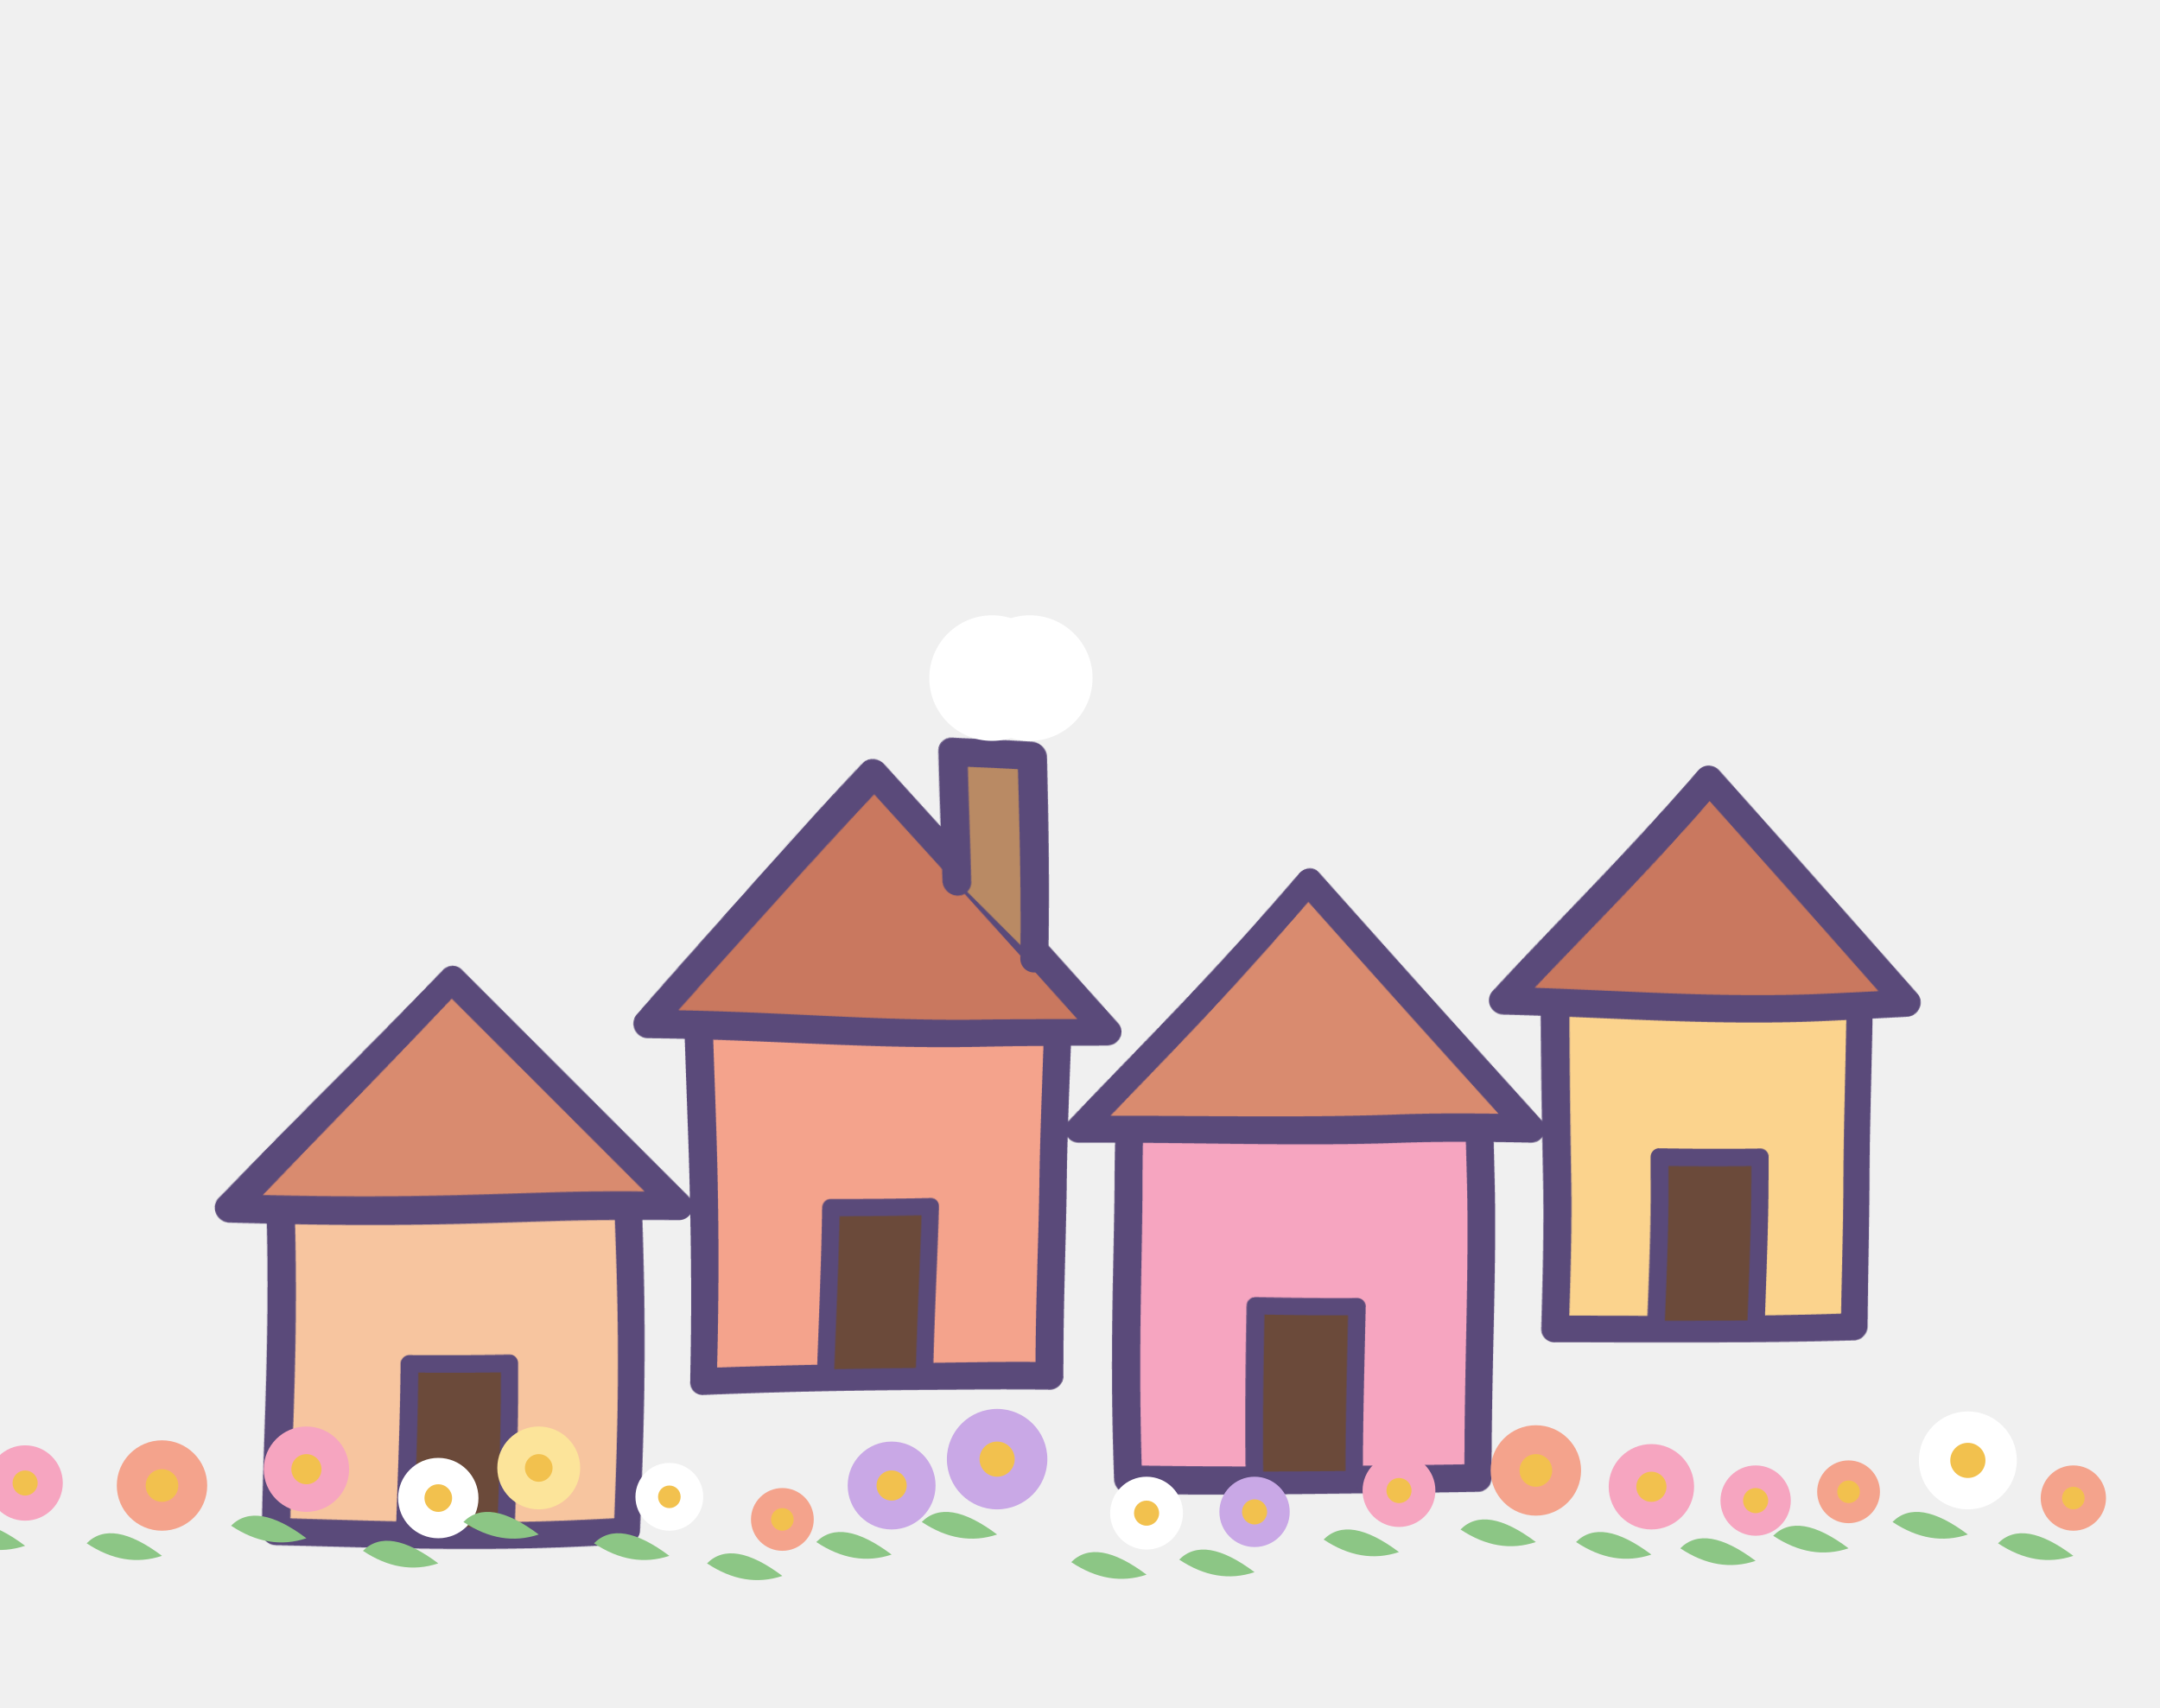
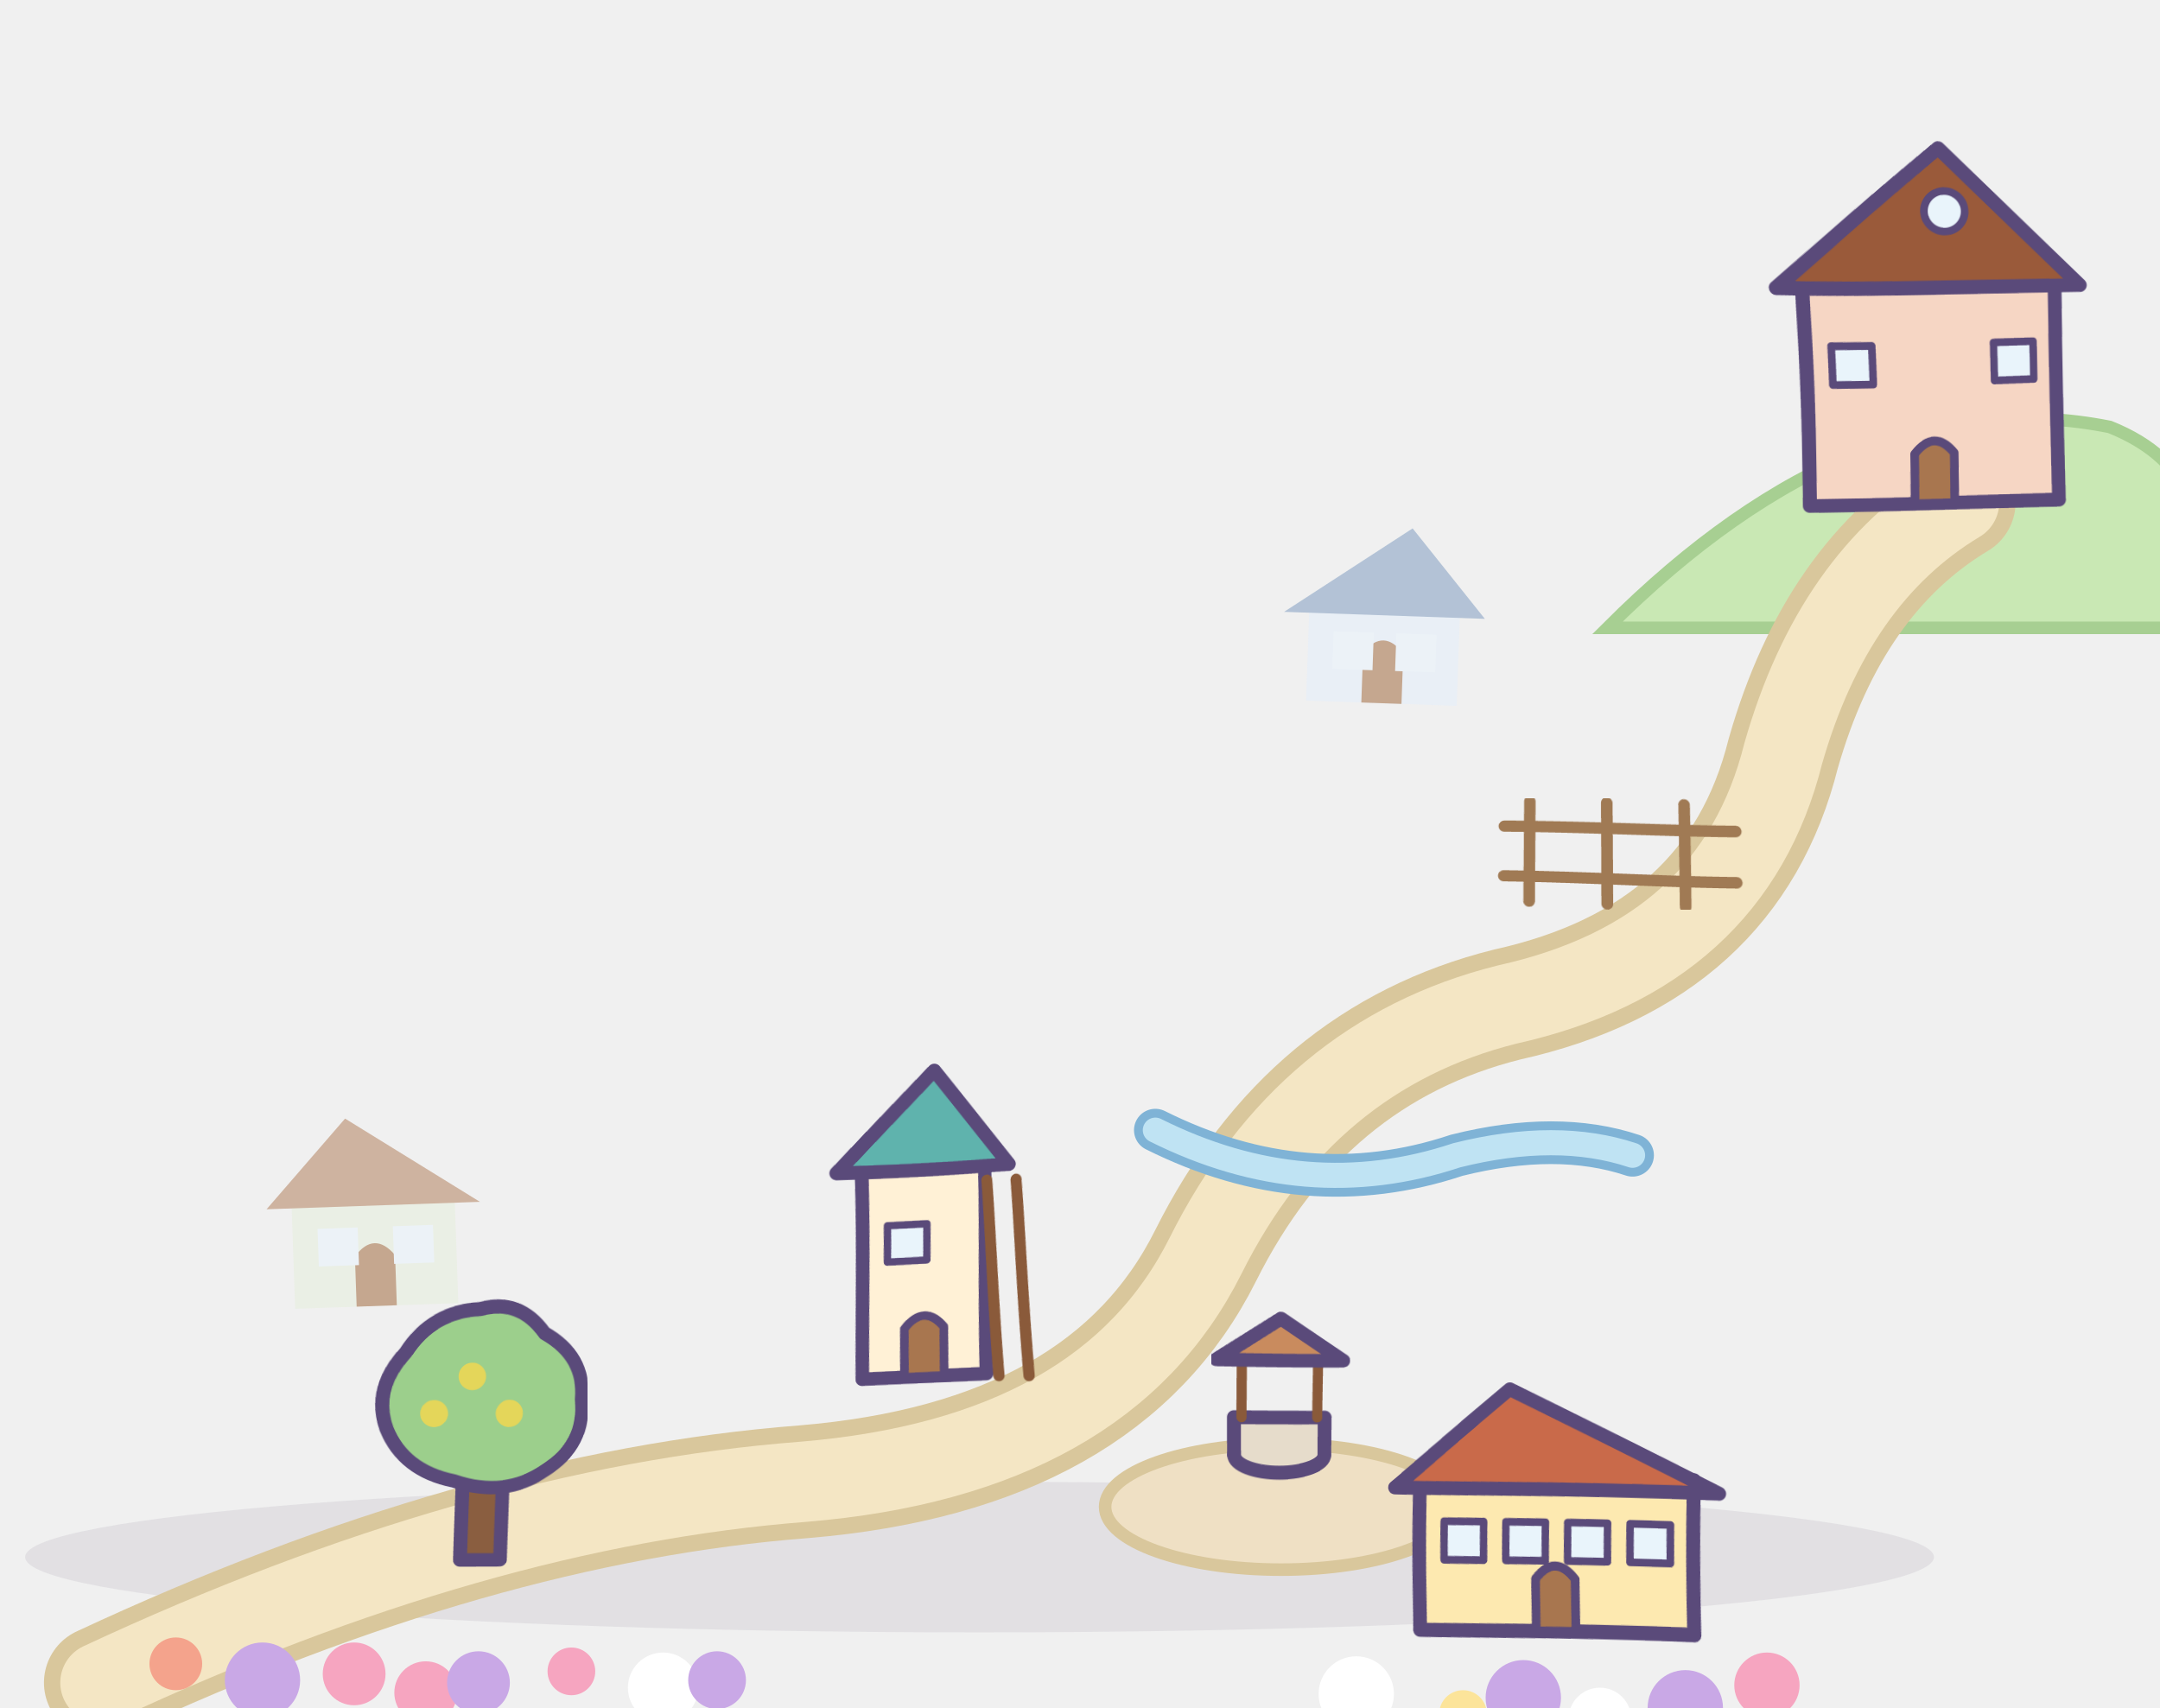
<svg xmlns="http://www.w3.org/2000/svg" viewBox="1022 506 172 136" width="172" height="136">
  <defs>
    <filter id="firka" x="-5%" y="-5%" width="110%" height="110%">
      <feTurbulence type="fractalNoise" baseFrequency="0.03" numOctaves="1" seed="4" />
      <feDisplacementMap in="SourceGraphic" scale="3" />
    </filter>
    <filter id="szurke">
-       <feColorMatrix type="saturate" values=".3" />
+       <feColorMatrix type="saturate" values=".25" />
    </filter>
  </defs>
-   <g filter="url(#firka)" stroke="#5a4a7a" stroke-width="2.2" stroke-linejoin="round" stroke-linecap="round">
-     <g id="h-osszeado-utca">
-       <path d="M1044,628 L1044,600 L1072,600 L1072,628 Z" fill="#f7c59f" />
-       <path d="M1040,602 L1058,584 L1076,602 Z" fill="#d98b6f" />
-       <path d="M1078,616 L1078,586 L1106,586 L1106,616 Z" fill="#f4a38c" />
-       <path d="M1074,588 L1092,568 L1110,588 Z" fill="#c9785f" />
-       <path d="M1112,624 L1112,594 L1140,594 L1140,624 Z" fill="#f6a5c0" />
-       <path d="M1108,596 L1126,576 L1144,596 Z" fill="#d98b6f" />
-       <path d="M1146,612 L1146,584 L1170,584 L1170,612 Z" fill="#fbd38d" />
-       <path d="M1142,586 L1158,568 L1174,586 Z" fill="#c9785f" />
-       <path d="M1054,628 L1054,614 L1062,614 L1062,628 Z M1088,616 L1088,602 L1096,602 L1096,616 Z M1122,624 L1122,610 L1130,610 L1130,624 Z M1154,612 L1154,598 L1162,598 L1162,612 Z" fill="#6b4a3a" stroke-width="1.4" />
-       <path d="M1098,576 L1098,566 L1104,566 L1104,582" fill="#b98a64" />
+   <ellipse cx="1100" cy="630" rx="76" ry="6" fill="#3c2a50" opacity="0.08" stroke="none" />
+   <path d="M1150,556 Q1170,536 1190,540 Q1200,544 1196,556 Z" fill="#c9e8b4" stroke="#a7cf92" stroke-width="1" />
+   <path d="M1030,640 Q1060,626 1086,624 Q1110,622 1118,606 Q1126,590 1142,586 Q1160,582 1164,566 Q1168,552 1178,546" stroke="#d9c79c" stroke-width="9" fill="none" stroke-linecap="round" />
+   <path d="M1030,640 Q1060,626 1086,624 Q1110,622 1118,606 Q1126,590 1142,586 Q1160,582 1164,566 Q1168,552 1178,546" stroke="#f4e6c4" stroke-width="6.4" fill="none" stroke-linecap="round" />
+   <ellipse cx="1124" cy="626" rx="14" ry="5" fill="#efe0c4" stroke="#d9c79c" stroke-width="1" />
+   <path d="M1114,596 Q1126,602 1138,598 Q1146,596 1152,598" stroke="#7fb3d6" stroke-width="3.4" fill="none" stroke-linecap="round" />
+   <path d="M1114,596 Q1126,602 1138,598 Q1146,596 1152,598" stroke="#bfe3f3" stroke-width="2" fill="none" stroke-linecap="round" />
+   <g filter="url(#firka)" stroke="#5a4a7a" stroke-width="1.1" stroke-linejoin="round" stroke-linecap="round">
+     <path d="M1142,576 H1160 M1142,572 H1160 M1144,578 V570 M1150,578 V570 M1156,578 V570" stroke="#a07a54" stroke-width=".9" />
+   </g>
+   <g opacity=".6">
+     <g transform="translate(1052 610)">
+       <g transform="rotate(-2)">
+         <path d="M-6.5,0 V-9 H6.5 V0 Z" fill="#e6eedd" />
+         <path d="M-8.5,-8 L-2,-15 L8.5,-8 Z" fill="#b88a6a" />
+         <path d="M-1.6,0 V-4 Q0,-6 1.6,-4 V0 Z" fill="#a8764f" stroke-width=".7" />
+         <rect x="-4.5" y="-6.3" width="3.2" height="3" fill="#e9f4fb" stroke-width=".6" />
+         <rect x="1.5" y="-6.3" width="3.2" height="3" fill="#e9f4fb" stroke-width=".6" />
+       </g>
+     </g>
+     <g transform="translate(1132 562)">
+       <g transform="rotate(2)">
+         <path d="M-6,0 V-8 H6 V0 Z" fill="#e4eefa" />
+         <path d="M-8,-7 L2,-14 L8,-7 Z" fill="#8aa4c4" />
+         <path d="M-1.6,0 V-4 Q0,-6 1.6,-4 V0 Z" fill="#a8764f" stroke-width=".7" />
+         <rect x="-4" y="-5.6" width="3.2" height="3" fill="#e9f4fb" stroke-width=".6" />
+         <rect x="1" y="-5.6" width="3.2" height="3" fill="#e9f4fb" stroke-width=".6" />
+       </g>
    </g>
  </g>
-   <g fill="#fff" stroke="none">
-     <circle cx="1101" cy="560" r="5">
-       <animate attributeName="cy" values="560;520" dur="5s" repeatCount="indefinite" />
-       <animate attributeName="opacity" values=".8;0" dur="5s" repeatCount="indefinite" />
-       <animate attributeName="r" values="4;10" dur="5s" repeatCount="indefinite" />
-     </circle>
-     <circle cx="1104" cy="560" r="5">
-       <animate attributeName="cy" values="560;520" dur="5s" begin="2.5s" repeatCount="indefinite" />
-       <animate attributeName="opacity" values=".8;0" dur="5s" begin="2.5s" repeatCount="indefinite" />
-       <animate attributeName="r" values="4;10" dur="5s" begin="2.5s" repeatCount="indefinite" />
-     </circle>
+   <g filter="url(#firka)" stroke="#5a4a7a" stroke-width="1.1" stroke-linejoin="round" stroke-linecap="round">
+     <g transform="translate(1060 630)">
+       <path d="M-1.6,0 V-7 H1.6 V0 Z" fill="#8a5e40" />
+       <path d="M7.9,-13 Q8.3,-9.3 5,-7.3 Q1.8,-5.1 -2.3,-6.5 Q-6.3,-7.3 -7.7,-10.7 Q-8.9,-14 -6.3,-16.9 Q-4.2,-20.2 -0.3,-20.3 Q2.9,-21.1 4.9,-18.3 Q8.2,-16.4 7.9,-13 Z" fill="#9ccf8c" />
+       <circle cx="-4" cy="-12" r="1.1" fill="#e4d65a" stroke="none" />
+       <circle cx="-1" cy="-15" r="1.1" fill="#e4d65a" stroke="none" />
+       <circle cx="2" cy="-12" r="1.1" fill="#e4d65a" stroke="none" />
+     </g>
  </g>
-   <g stroke="none">
-     <path d="M1024.0,629.1 q-4,-3 -6,-1 q3,2 6,1 Z" fill="#8cc685" />
-     <circle cx="1024.0" cy="624.1" r="3.0" fill="#f6a5c0" />
-     <circle cx="1024.0" cy="624.1" r="1.0" fill="#f2c14e" />
-     <path d="M1034.9,629.9 q-4,-3 -6,-1 q3,2 6,1 Z" fill="#8cc685" />
-     <circle cx="1034.9" cy="624.3" r="3.6" fill="#f4a38c" />
-     <circle cx="1034.9" cy="624.3" r="1.3" fill="#f2c14e" />
-     <path d="M1046.4,628.5 q-4,-3 -6,-1 q3,2 6,1 Z" fill="#8cc685" />
-     <circle cx="1046.4" cy="623.0" r="3.4" fill="#f6a5c0" />
-     <circle cx="1046.4" cy="623.0" r="1.2" fill="#f2c14e" />
-     <path d="M1056.9,630.5 q-4,-3 -6,-1 q3,2 6,1 Z" fill="#8cc685" />
-     <circle cx="1056.9" cy="625.3" r="3.2" fill="#fff" />
-     <circle cx="1056.9" cy="625.3" r="1.1" fill="#f2c14e" />
-     <path d="M1064.9,628.2 q-4,-3 -6,-1 q3,2 6,1 Z" fill="#8cc685" />
-     <circle cx="1064.9" cy="622.9" r="3.3" fill="#fce49a" />
-     <circle cx="1064.9" cy="622.9" r="1.1" fill="#f2c14e" />
-     <path d="M1075.3,629.9 q-4,-3 -6,-1 q3,2 6,1 Z" fill="#8cc685" />
-     <circle cx="1075.3" cy="625.2" r="2.7" fill="#fff" />
-     <circle cx="1075.3" cy="625.2" r="0.9" fill="#f2c14e" />
-     <path d="M1084.3,631.5 q-4,-3 -6,-1 q3,2 6,1 Z" fill="#8cc685" />
-     <circle cx="1084.3" cy="627.0" r="2.5" fill="#f4a38c" />
-     <circle cx="1084.3" cy="627.0" r="0.9" fill="#f2c14e" />
-     <path d="M1093.0,629.8 q-4,-3 -6,-1 q3,2 6,1 Z" fill="#8cc685" />
-     <circle cx="1093.0" cy="624.3" r="3.5" fill="#c9a8e6" />
-     <circle cx="1093.0" cy="624.3" r="1.2" fill="#f2c14e" />
-     <path d="M1101.4,628.2 q-4,-3 -6,-1 q3,2 6,1 Z" fill="#8cc685" />
-     <circle cx="1101.4" cy="622.2" r="4.0" fill="#c9a8e6" />
-     <circle cx="1101.4" cy="622.2" r="1.4" fill="#f2c14e" />
-     <path d="M1113.3,631.4 q-4,-3 -6,-1 q3,2 6,1 Z" fill="#8cc685" />
-     <circle cx="1113.3" cy="626.5" r="2.9" fill="#fff" />
-     <circle cx="1113.3" cy="626.5" r="1.0" fill="#f2c14e" />
-     <path d="M1121.9,631.2 q-4,-3 -6,-1 q3,2 6,1 Z" fill="#8cc685" />
-     <circle cx="1121.9" cy="626.4" r="2.8" fill="#c9a8e6" />
-     <circle cx="1121.9" cy="626.4" r="1.0" fill="#f2c14e" />
-     <path d="M1133.4,629.6 q-4,-3 -6,-1 q3,2 6,1 Z" fill="#8cc685" />
-     <circle cx="1133.4" cy="624.7" r="2.9" fill="#f6a5c0" />
-     <circle cx="1133.4" cy="624.7" r="1.0" fill="#f2c14e" />
-     <path d="M1144.3,628.8 q-4,-3 -6,-1 q3,2 6,1 Z" fill="#8cc685" />
-     <circle cx="1144.3" cy="623.1" r="3.6" fill="#f4a38c" />
-     <circle cx="1144.3" cy="623.1" r="1.3" fill="#f2c14e" />
-     <path d="M1153.5,629.8 q-4,-3 -6,-1 q3,2 6,1 Z" fill="#8cc685" />
-     <circle cx="1153.5" cy="624.4" r="3.4" fill="#f6a5c0" />
-     <circle cx="1153.5" cy="624.4" r="1.2" fill="#f2c14e" />
-     <path d="M1161.8,630.3 q-4,-3 -6,-1 q3,2 6,1 Z" fill="#8cc685" />
-     <circle cx="1161.8" cy="625.5" r="2.8" fill="#f6a5c0" />
-     <circle cx="1161.8" cy="625.5" r="1.0" fill="#f2c14e" />
-     <path d="M1169.2,629.3 q-4,-3 -6,-1 q3,2 6,1 Z" fill="#8cc685" />
-     <circle cx="1169.2" cy="624.8" r="2.5" fill="#f4a38c" />
-     <circle cx="1169.2" cy="624.8" r="0.9" fill="#f2c14e" />
-     <path d="M1178.7,628.2 q-4,-3 -6,-1 q3,2 6,1 Z" fill="#8cc685" />
-     <circle cx="1178.7" cy="622.3" r="3.9" fill="#fff" />
-     <circle cx="1178.7" cy="622.3" r="1.4" fill="#f2c14e" />
-     <path d="M1187.1,629.9 q-4,-3 -6,-1 q3,2 6,1 Z" fill="#8cc685" />
-     <circle cx="1187.1" cy="625.3" r="2.6" fill="#f4a38c" />
-     <circle cx="1187.1" cy="625.3" r="0.9" fill="#f2c14e" />
+   <g filter="url(#firka)" stroke="#5a4a7a" stroke-width="1.1" stroke-linejoin="round" stroke-linecap="round">
+     <g transform="translate(1124 622)">
+       <ellipse cx="0" cy="0" rx="3.6" ry="1.4" fill="#e6dccb" />
+       <path d="M-3.6,0 V-3 H3.6 V0" fill="#e6dccb" />
+       <path d="M-3,-3 V-8 M3,-3 V-8" stroke="#8a5a3a" stroke-width=".8" />
+       <path d="M-5,-7.6 L0,-11 L5,-7.6 Z" fill="#c98b5e" />
+     </g>
  </g>
-   <path transform="translate(1060.1,578.0)" d="M0,-5 L1.2,-1.2 L5,0 L1.2,1.2 L0,5 L-1.2,1.2 L-5,0 L-1.2,-1.2Z" fill="#fff6c2" stroke="#e3a92a" stroke-width=".8" opacity="0">
+   <g filter="url(#firka)" stroke="#5a4a7a" stroke-width="1.1" stroke-linejoin="round" stroke-linecap="round">
+     <g transform="translate(1096 616)">
+       <g transform="rotate(-2)">
+         <path d="M-5,0 V-18 H5 V0 Z" fill="#fff1d6" />
+         <path d="M-7,-17 L1,-25 L7,-17 Z" fill="#5fb3ad" />
+         <path d="M-1.6,0 V-4 Q0,-6 1.6,-4 V0 Z" fill="#a8764f" stroke-width=".7" />
+         <rect x="-3" y="-12.6" width="3.2" height="3" fill="#e9f4fb" stroke-width=".6" />
+       </g>
+       <path d="M6,0 L4.6,-16 M8.4,0 L7,-16" stroke="#8a5a3a" stroke-width=".9" />
+     </g>
+     <g transform="translate(1146 636)">
+       <g transform="rotate(1.5)">
+         <path d="M-11,0 V-12 H11 V0 Z" fill="#fde9b0" />
+         <path d="M-13,-11 L-4,-19 L13,-11 Z" fill="#c96a4a" />
+         <path d="M-1.6,0 V-4 Q0,-6 1.6,-4 V0 Z" fill="#a8764f" stroke-width=".7" />
+         <rect x="-9" y="-8.4" width="3.2" height="3" fill="#e9f4fb" stroke-width=".6" />
+         <rect x="-4" y="-8.4" width="3.2" height="3" fill="#e9f4fb" stroke-width=".6" />
+         <rect x="1" y="-8.4" width="3.2" height="3" fill="#e9f4fb" stroke-width=".6" />
+         <rect x="6" y="-8.4" width="3.2" height="3" fill="#e9f4fb" stroke-width=".6" />
+       </g>
+     </g>
+     <g transform="translate(1176 546)">
+       <g transform="rotate(-1)">
+         <path d="M-10,0 V-18 H10 V0 Z" fill="#f6d6c4" />
+         <path d="M-12,-17 L1,-28 L12,-17 Z" fill="#9a5a3a" />
+         <path d="M-1.6,0 V-4 Q0,-6 1.6,-4 V0 Z" fill="#a8764f" stroke-width=".7" />
+         <rect x="-8" y="-12.6" width="3.2" height="3" fill="#e9f4fb" stroke-width=".6" />
+         <rect x="5" y="-12.6" width="3.2" height="3" fill="#e9f4fb" stroke-width=".6" />
+       </g>
+       <circle cx="1" cy="-23" r="1.6" fill="#e9f4fb" stroke-width=".6" />
+     </g>
+   </g>
+   <circle cx="1180" cy="520" r="5" fill="#fff" opacity="0">
+     <animate attributeName="cy" values="520;508" dur="5s" begin="0.0s" repeatCount="indefinite" />
+     <animate attributeName="cx" values="1180;1194" dur="5s" begin="0.0s" repeatCount="indefinite" />
+     <animate attributeName="r" values="4;13" dur="5s" begin="0.0s" repeatCount="indefinite" />
+     <animate attributeName="opacity" values="0;.85;0" dur="5s" begin="0.0s" repeatCount="indefinite" />
+   </circle>
+   <circle cx="1180" cy="520" r="5" fill="#fff" opacity="0">
+     <animate attributeName="cy" values="520;508" dur="5s" begin="2.5s" repeatCount="indefinite" />
+     <animate attributeName="cx" values="1180;1194" dur="5s" begin="2.5s" repeatCount="indefinite" />
+     <animate attributeName="r" values="4;13" dur="5s" begin="2.5s" repeatCount="indefinite" />
+     <animate attributeName="opacity" values="0;.85;0" dur="5s" begin="2.5s" repeatCount="indefinite" />
+   </circle>
+   <g>
+     <circle cx="0" cy="0" r="1.3" fill="#ece6f0" stroke="#9187a3" stroke-width=".5" />
+     <animateMotion path="M1120,598 Q1126,590 1132,598 Q1138,590 1144,598" keyPoints="0;1;1;0;0" keyTimes="0;.4;.5;.9;1" calcMode="linear" dur="5s" repeatCount="indefinite" />
+   </g>
+   <circle cx="1036" cy="638.5" r="2.1" fill="#f4a38c" stroke="none" />
+   <circle cx="1042.9" cy="639.8" r="3" fill="#c9a8e6" stroke="none" />
+   <circle cx="1050.2" cy="639.3" r="2.5" fill="#f6a5c0" stroke="none" />
+   <circle cx="1055.9" cy="640.8" r="2.5" fill="#f6a5c0" stroke="none" />
+   <circle cx="1060.1" cy="640" r="2.5" fill="#c9a8e6" stroke="none" />
+   <circle cx="1067.5" cy="639.1" r="1.9" fill="#f6a5c0" stroke="none" />
+   <circle cx="1074.8" cy="640.4" r="2.8" fill="#fff" stroke="none" />
+   <circle cx="1079.1" cy="639.8" r="2.3" fill="#c9a8e6" stroke="none" />
+   <circle cx="1130" cy="640.9" r="3" fill="#fff" stroke="none" />
+   <circle cx="1138.5" cy="642.5" r="1.9" fill="#fce49a" stroke="none" />
+   <circle cx="1143.3" cy="641.2" r="3" fill="#c9a8e6" stroke="none" />
+   <circle cx="1149.4" cy="642.9" r="2.5" fill="#fff" stroke="none" />
+   <circle cx="1156.2" cy="642" r="3" fill="#c9a8e6" stroke="none" />
+   <circle cx="1162.7" cy="640.2" r="2.6" fill="#f6a5c0" stroke="none" />
+   <path transform="translate(1096,590)" d="M0,-5 L1.2,-1.2 L5,0 L1.2,1.2 L0,5 L-1.2,1.2 L-5,0 L-1.2,-1.2Z" fill="#fff6c2" stroke="#e3a92a" stroke-width=".8" opacity="0">
    <animate attributeName="opacity" values="0;1;0" dur="2.6s" begin="0s" repeatCount="indefinite" />
  </path>
-   <path transform="translate(1113.7,570.0)" d="M0,-5 L1.2,-1.2 L5,0 L1.2,1.2 L0,5 L-1.2,1.2 L-5,0 L-1.2,-1.2Z" fill="#fff6c2" stroke="#e3a92a" stroke-width=".8" opacity="0">
+   <path transform="translate(1176,514)" d="M0,-5 L1.2,-1.2 L5,0 L1.2,1.2 L0,5 L-1.2,1.2 L-5,0 L-1.2,-1.2Z" fill="#fff6c2" stroke="#e3a92a" stroke-width=".8" opacity="0">
    <animate attributeName="opacity" values="0;1;0" dur="3.3s" begin="0.9s" repeatCount="indefinite" />
  </path>
-   <path transform="translate(1160.6,578.0)" d="M0,-5 L1.2,-1.2 L5,0 L1.2,1.2 L0,5 L-1.2,1.2 L-5,0 L-1.2,-1.2Z" fill="#fff6c2" stroke="#e3a92a" stroke-width=".8" opacity="0">
+   <path transform="translate(1146,610)" d="M0,-5 L1.2,-1.2 L5,0 L1.2,1.2 L0,5 L-1.2,1.2 L-5,0 L-1.2,-1.2Z" fill="#fff6c2" stroke="#e3a92a" stroke-width=".8" opacity="0">
    <animate attributeName="opacity" values="0;1;0" dur="4s" begin="1.8s" repeatCount="indefinite" />
  </path>
</svg>
